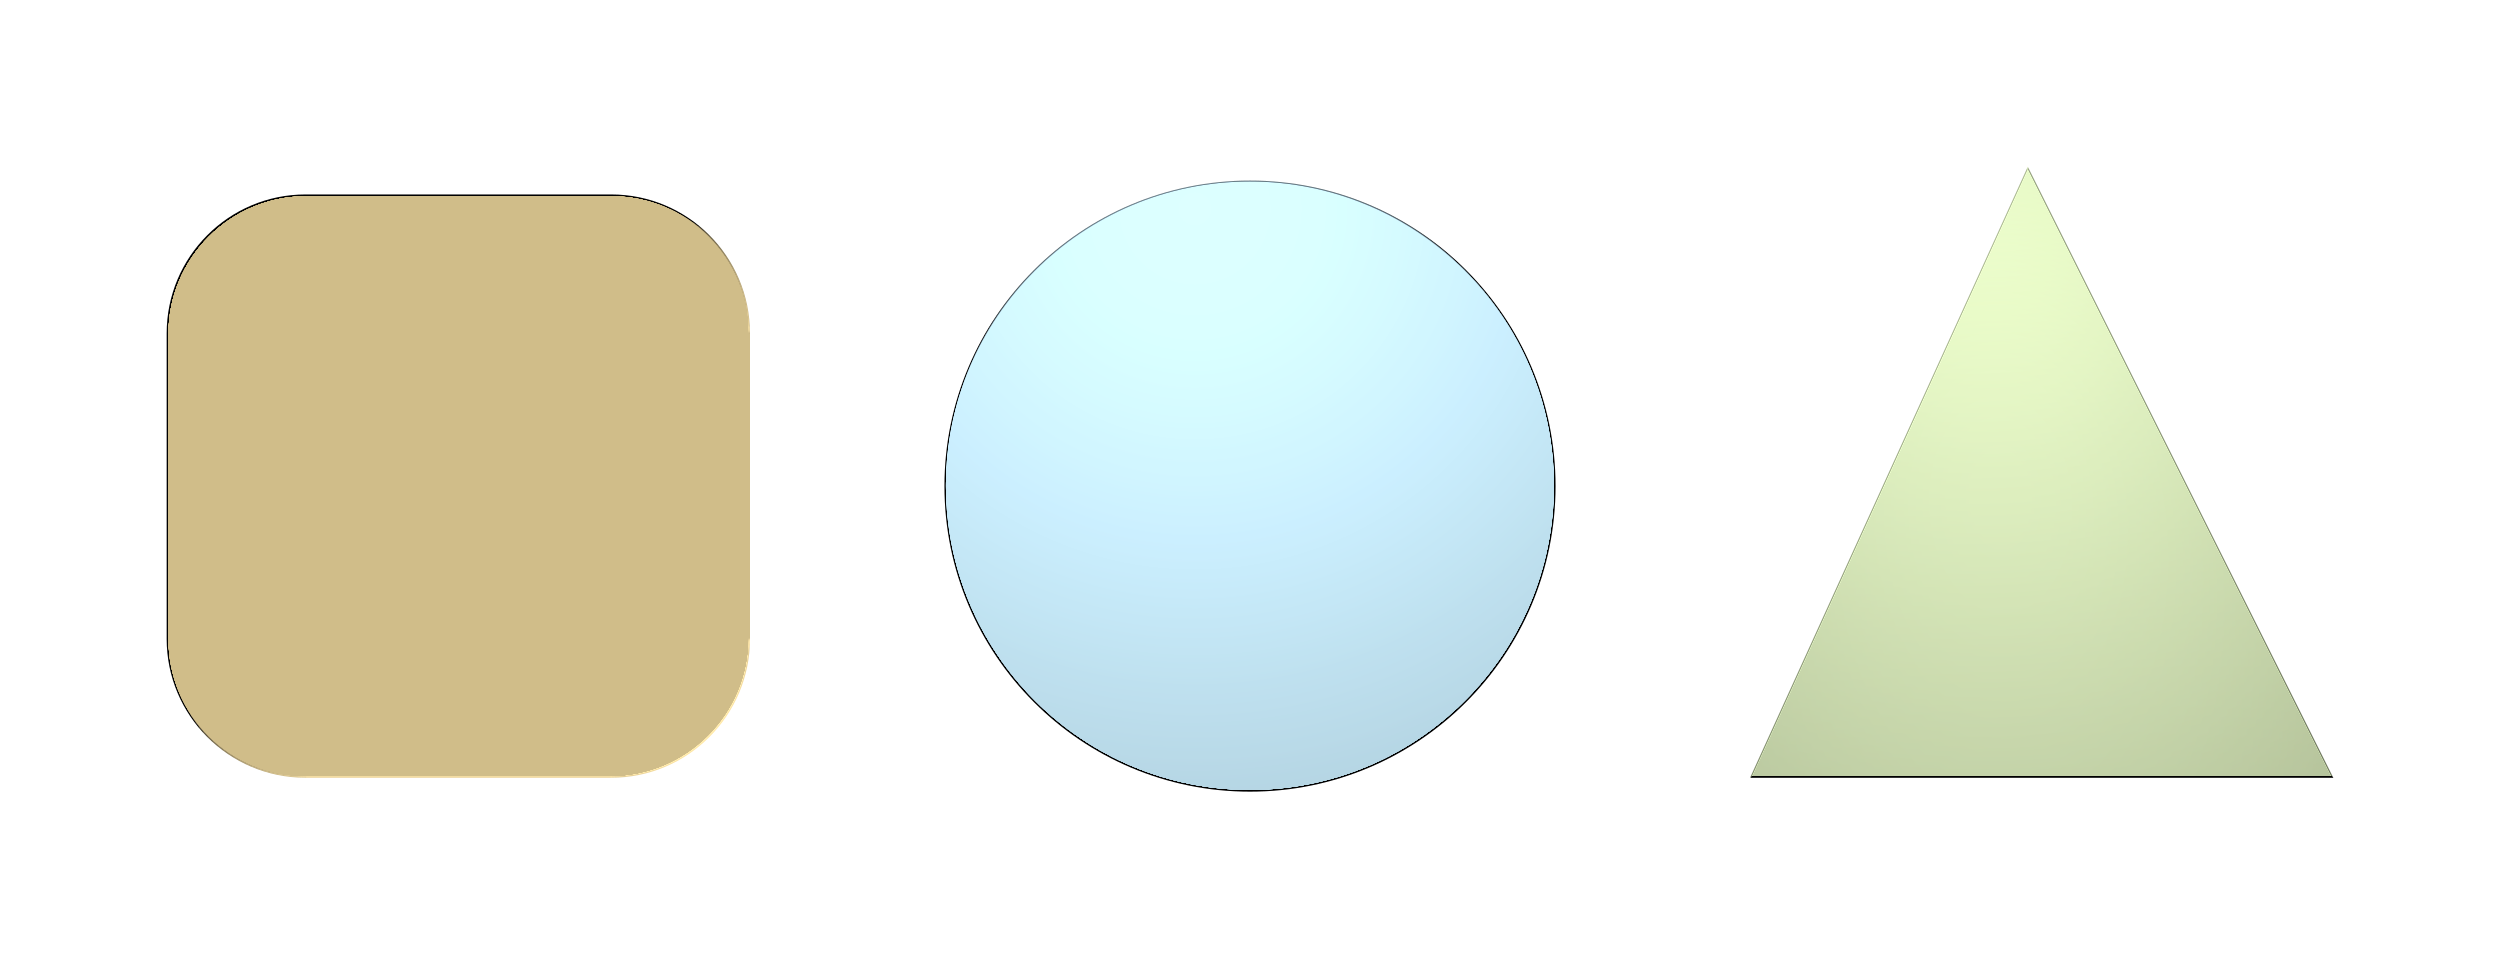
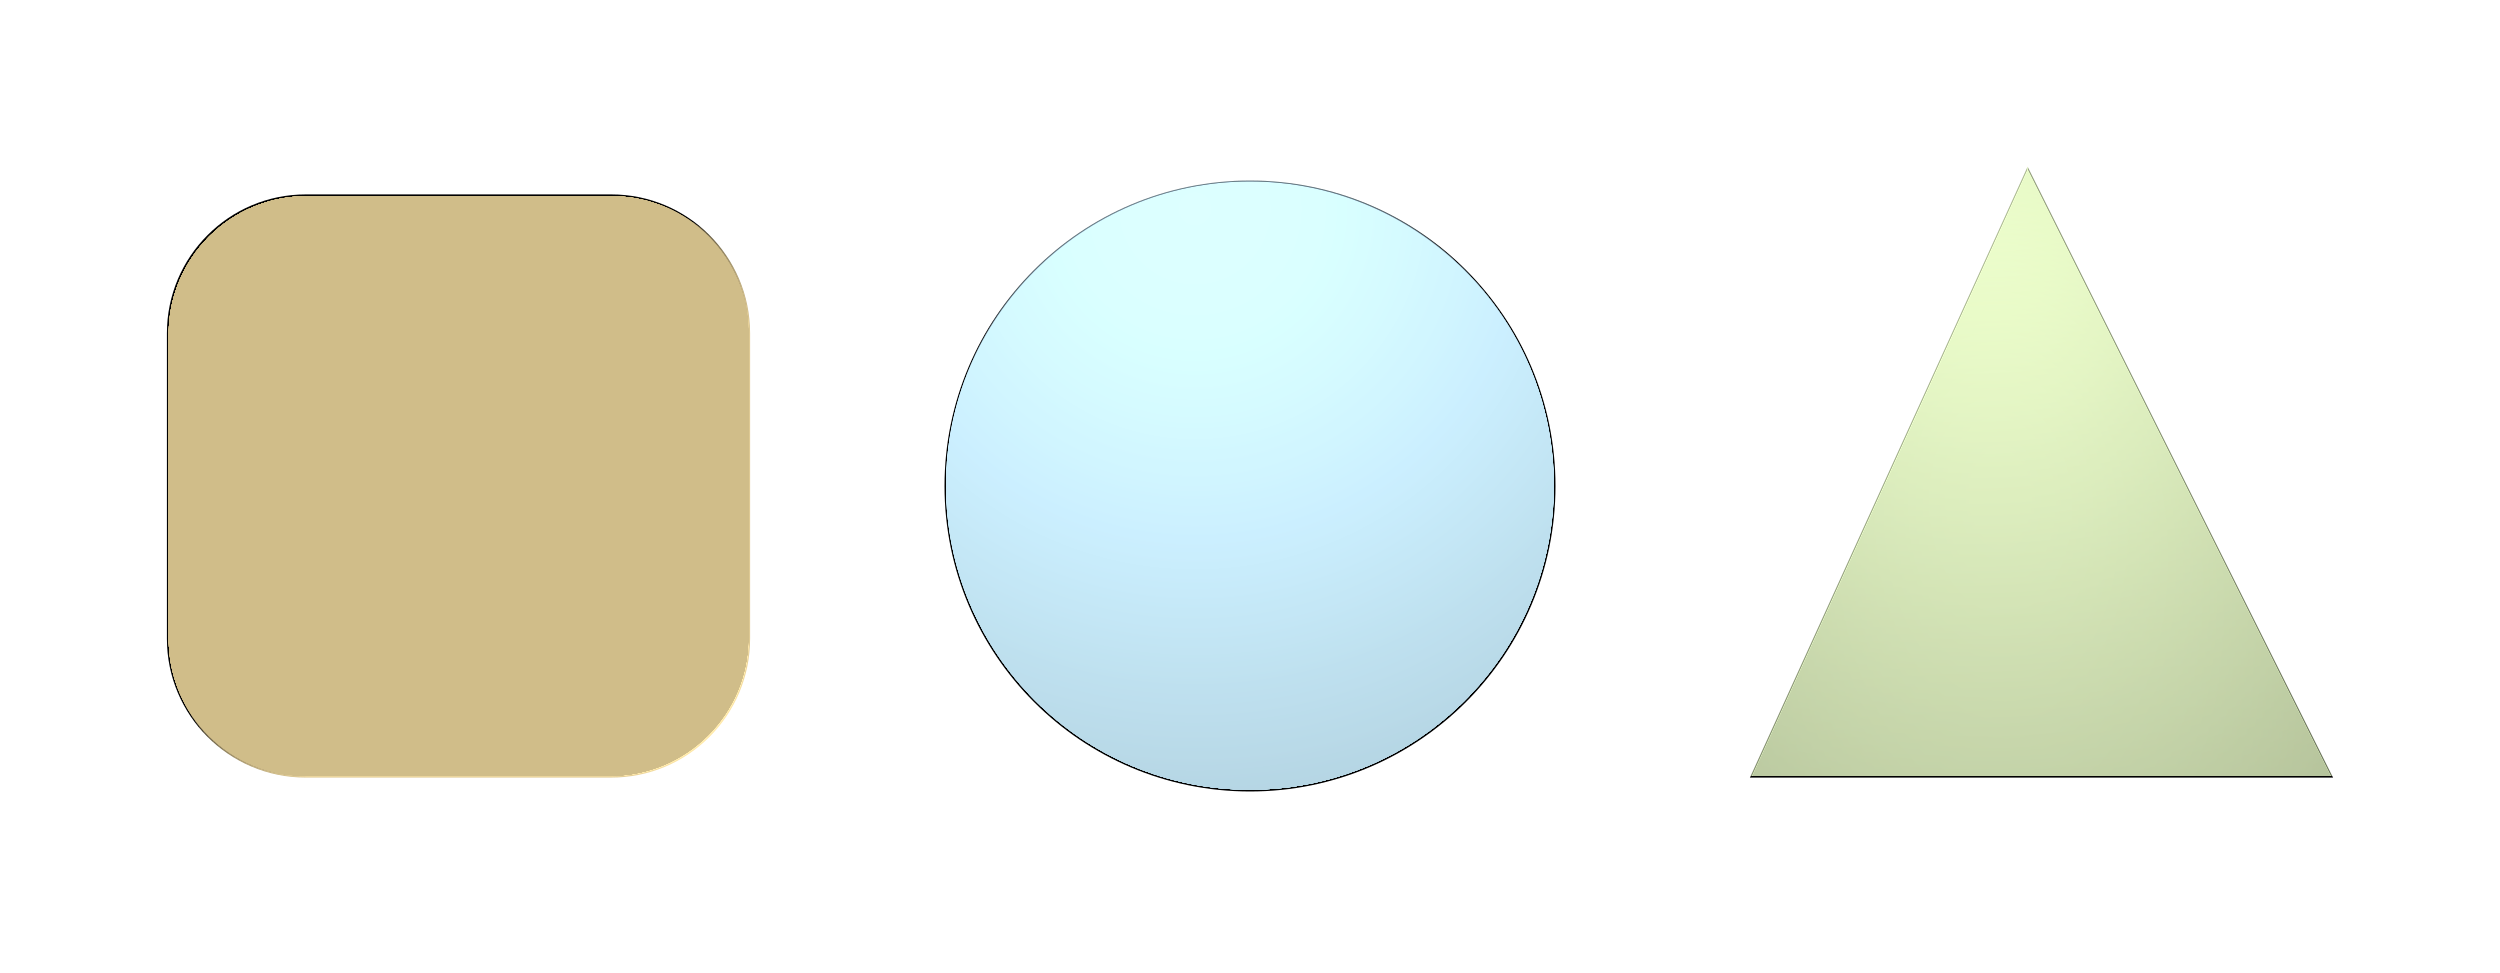
- <svg xmlns="http://www.w3.org/2000/svg" width="180" height="70" viewBox="0 0 180 70">
+ <svg xmlns="http://www.w3.org/2000/svg" width="1286" height="500" viewBox="0 0 180 70">
  <defs>
    <filter id="distant" x="0" y="0" width="1" height="1">
      <feDiffuseLighting in="SourceGraphic" lighting-color="#ffcc66" surfaceScale="6" diffuseConstant="1.1">
        <feDistantLight azimuth="45" elevation="35" />
      </feDiffuseLighting>
      <feComposite in2="SourceGraphic" operator="in" />
    </filter>
    <filter id="point" x="0" y="0" width="1" height="1">
      <feDiffuseLighting in="SourceGraphic" lighting-color="#99ddff" surfaceScale="4" diffuseConstant="1.2">
        <fePointLight x="86" y="15" z="36" />
      </feDiffuseLighting>
      <feComposite in2="SourceGraphic" operator="in" />
    </filter>
    <filter id="spot" x="0" y="0" width="1" height="1">
      <feDiffuseLighting in="SourceGraphic" lighting-color="#d8ff9a" surfaceScale="5" diffuseConstant="1.3">
        <feSpotLight x="142" y="-12" z="42" pointsAtX="144" pointsAtY="36" pointsAtZ="0" specularExponent="3" limitingConeAngle="30" />
      </feDiffuseLighting>
      <feComposite in2="SourceGraphic" operator="in" />
    </filter>
  </defs>
  <rect x="12" y="14" width="42" height="42" rx="10" fill="black" filter="url(#distant)" />
  <circle cx="90" cy="35" r="22" fill="black" filter="url(#point)" />
  <path d="M126 56 L146 12 L168 56 Z" fill="black" filter="url(#spot)" />
</svg>
